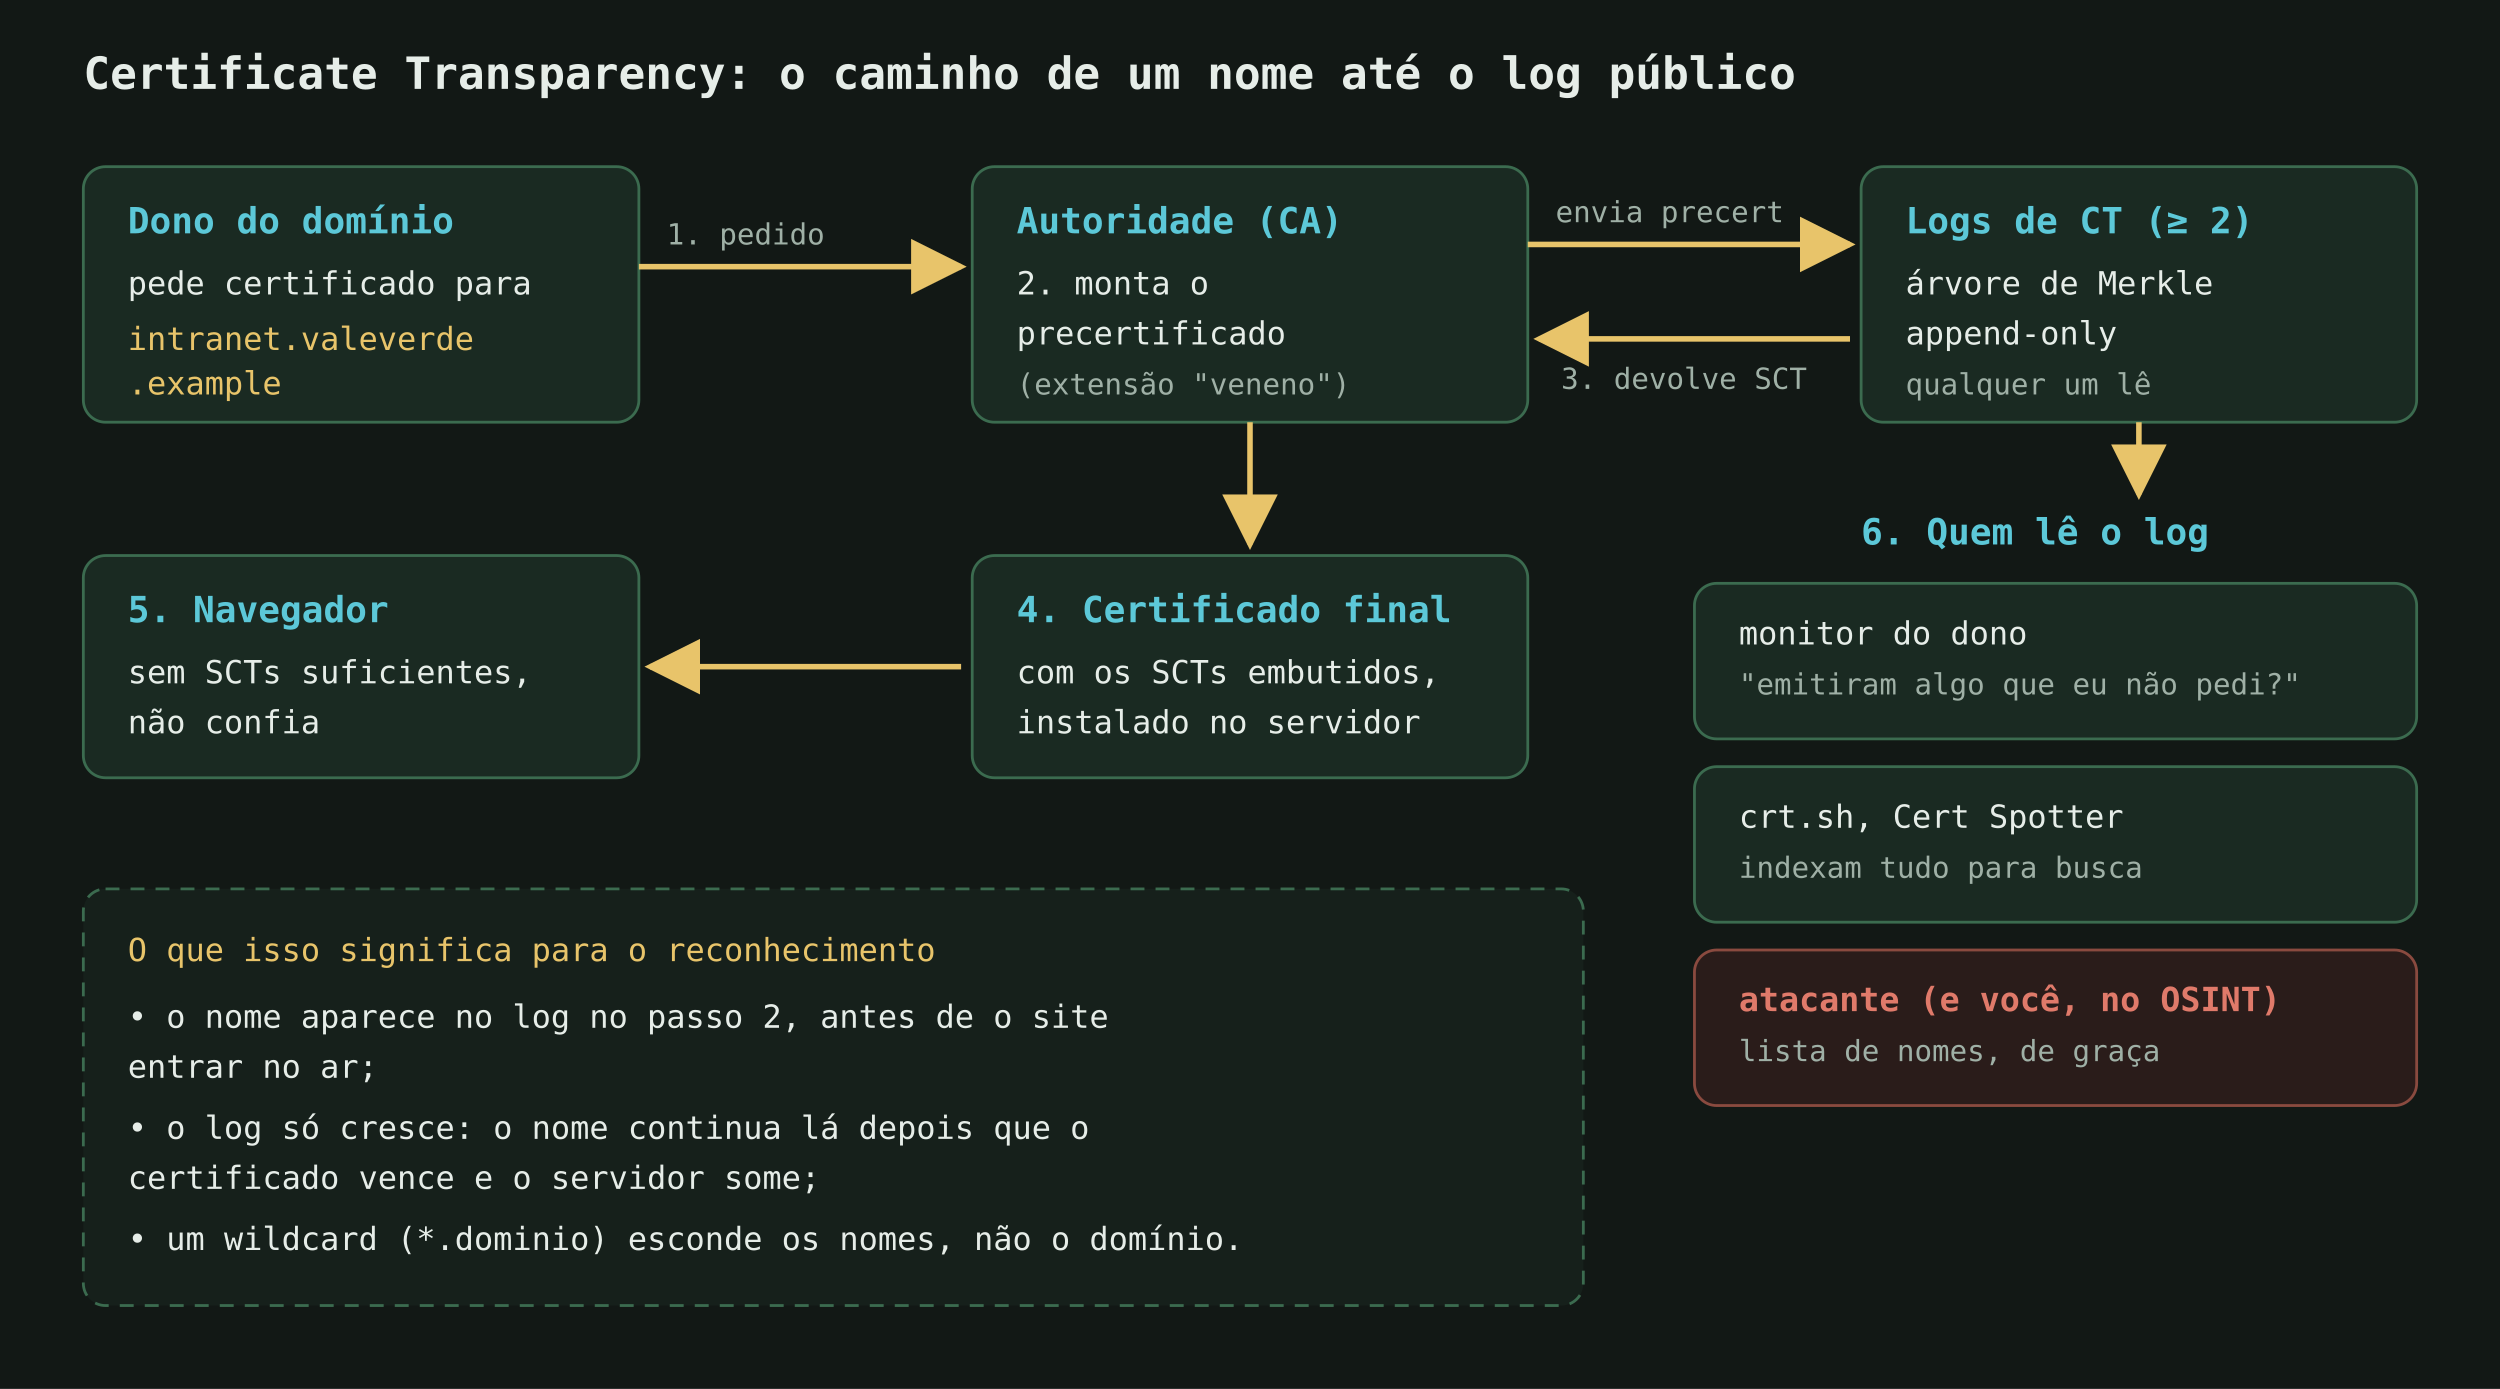
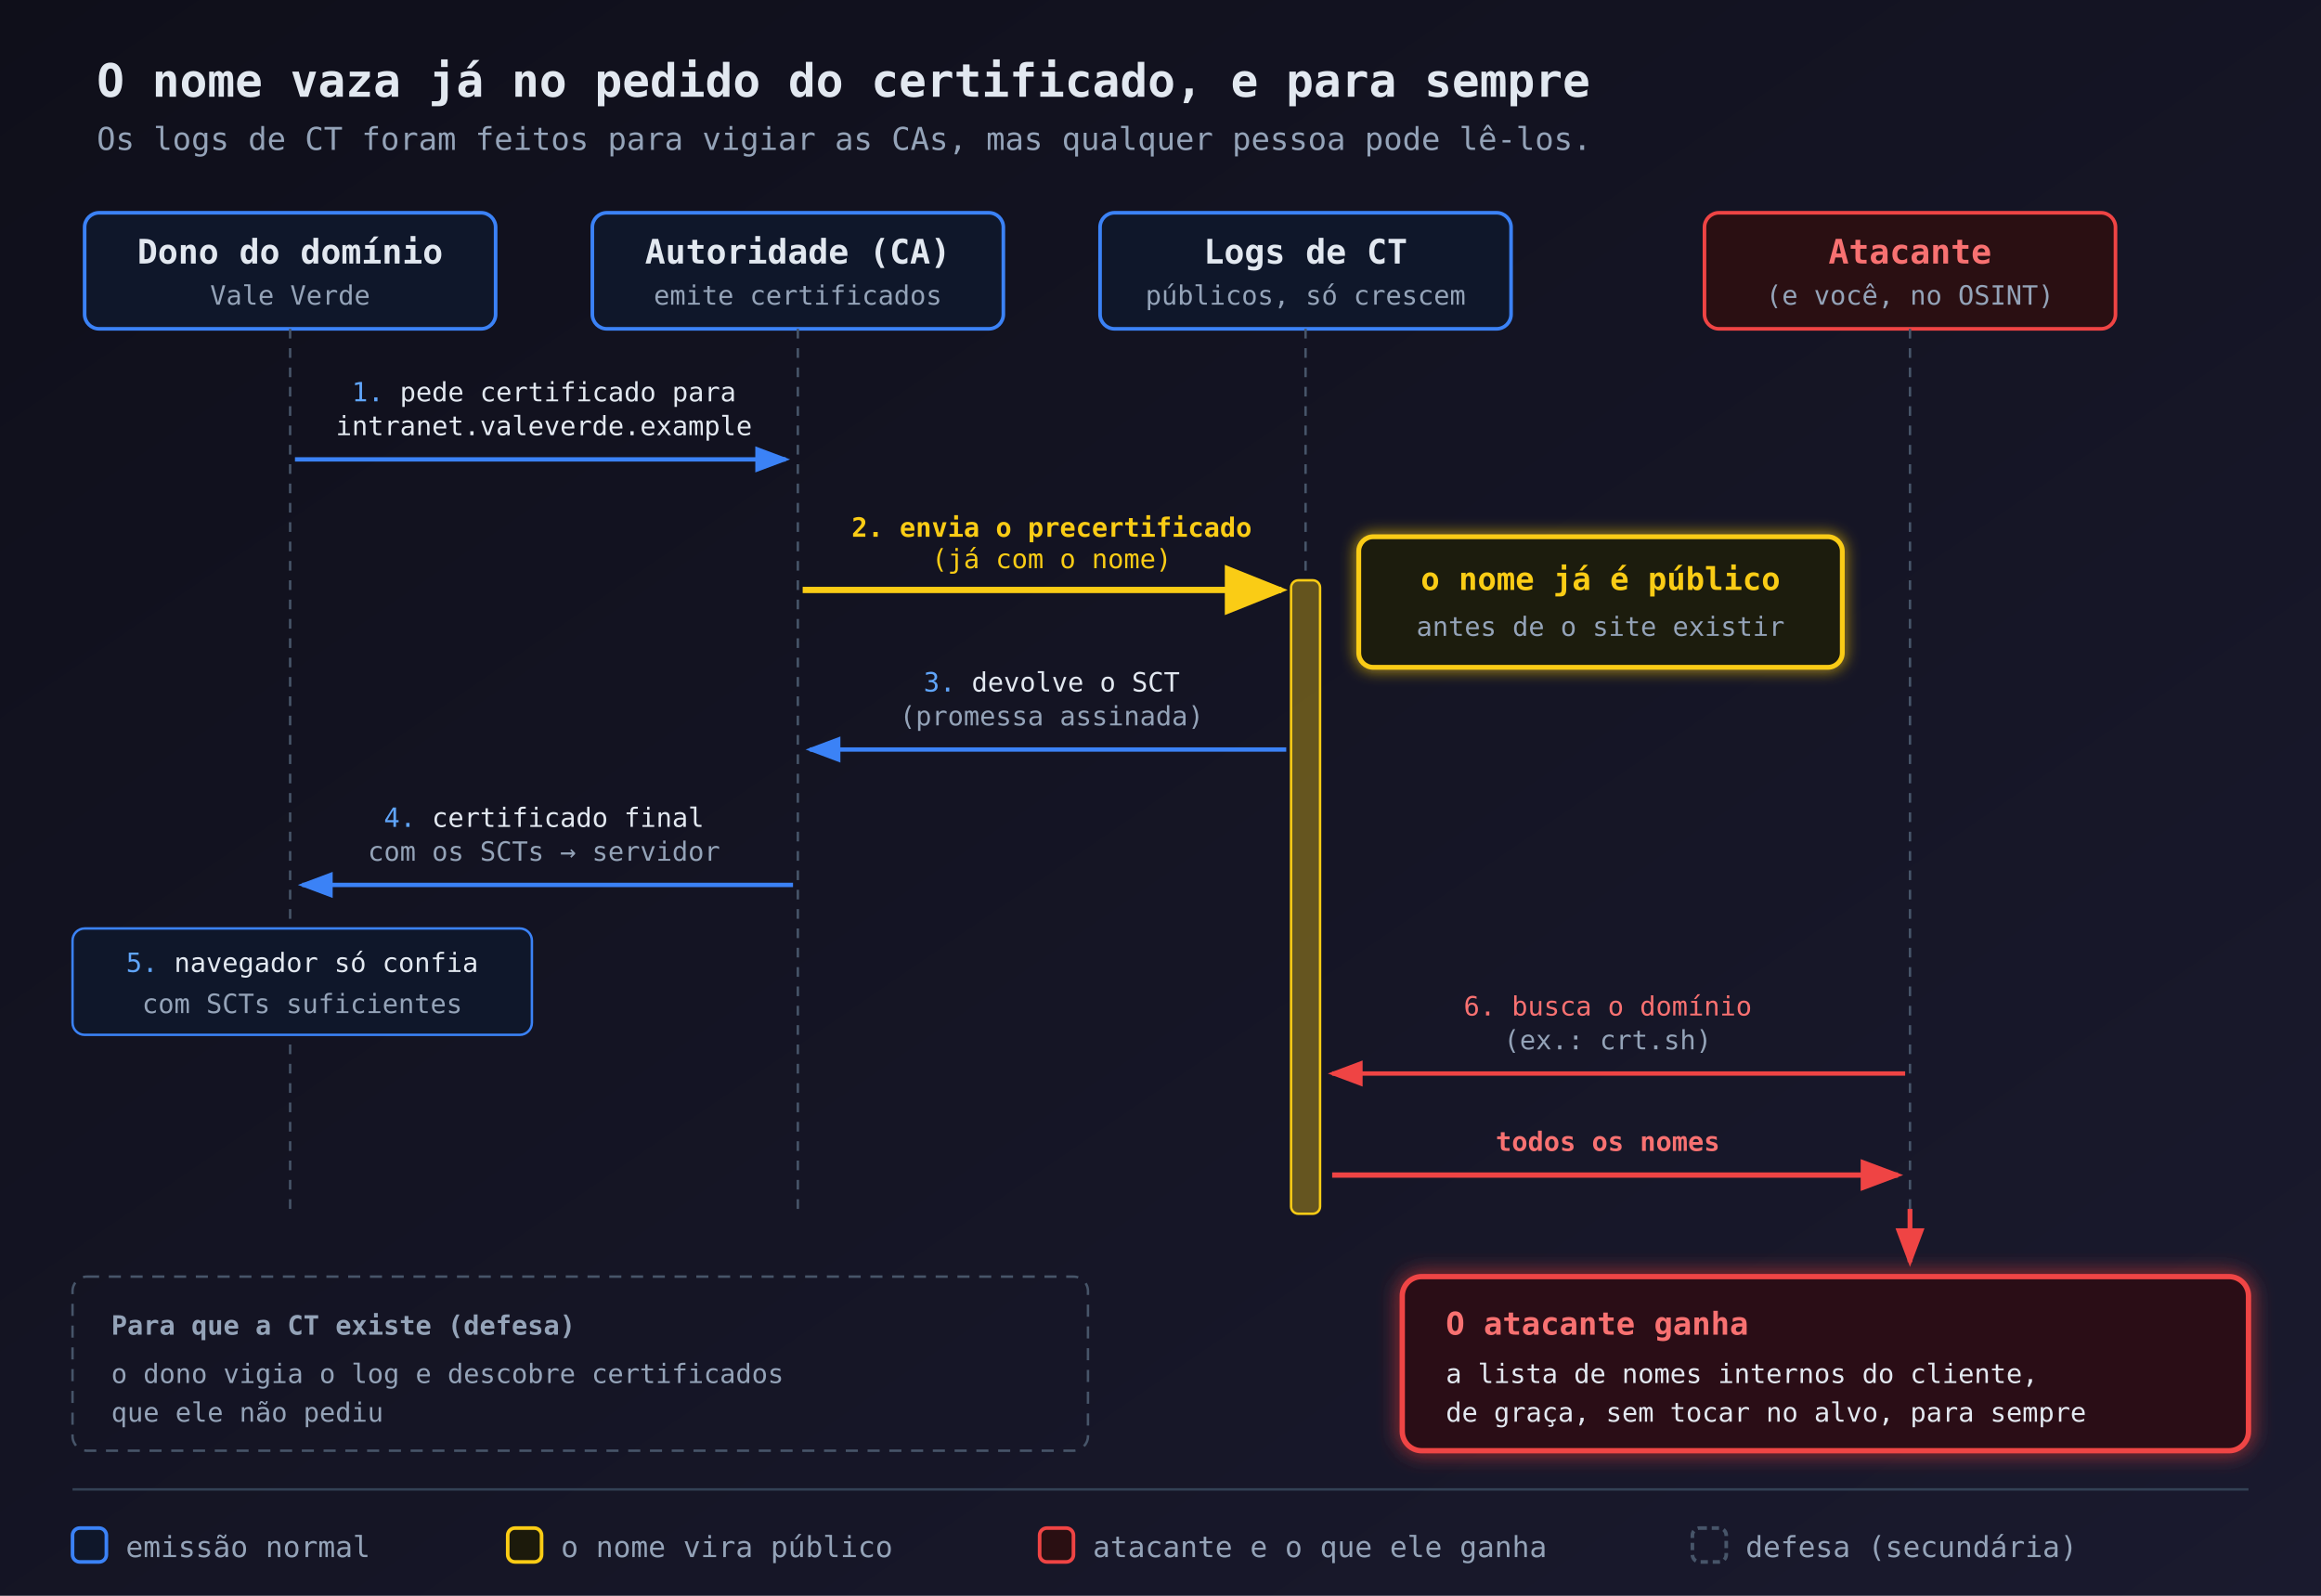
- <svg xmlns="http://www.w3.org/2000/svg" viewBox="0 0 900 500" role="img" aria-labelledby="t d">
+ <svg xmlns="http://www.w3.org/2000/svg" viewBox="0 0 960 660" width="960" height="660" role="img" aria-labelledby="t d">
  <style>
-     text { font-family: ui-monospace, "DejaVu Sans Mono", Menlo, Consolas, monospace; fill: #e6ede8; }
-     .t { font-size: 16px; font-weight: 700; }
-     .h { font-size: 13px; font-weight: 700; fill: #5cc8d8; }
-     .b { font-size: 11.5px; }
-     .s { font-size: 10.5px; fill: #9fb0a6; }
-     .y { font-size: 11.5px; fill: #e8c46a; }
-     .r { font-size: 12px; font-weight: 700; fill: #e07a6a; }
+     text { font-family: 'SF Mono', 'Fira Code', 'Cascadia Code', 'DejaVu Sans Mono', 'Courier New', monospace; fill: #e2e8f0; }
+     .title { font-size: 19px; font-weight: 700; }
+     .sub { font-size: 13px; fill: #94a3b8; }
+     .hd { font-size: 14px; font-weight: 700; }
+     .m { font-size: 11px; }
+     .s { font-size: 11px; fill: #94a3b8; }
+     .k { font-size: 13px; font-weight: 700; }
+     .blue { fill: #60a5fa; }
+     .gold { fill: #facc15; }
+     .red { fill: #f87171; }
+     .gray { fill: #94a3b8; }
+     .leg { font-size: 12px; fill: #94a3b8; }
+     .bold { font-weight: 700; }
  </style>
  <defs>
-     <marker id="ar" markerWidth="10" markerHeight="10" refX="9" refY="5" orient="auto">
-       <path d="M0,0 L10,5 L0,10 z" fill="#e8c46a" />
+     <linearGradient id="bg-grad" x1="0%" y1="0%" x2="100%" y2="100%">
+       <stop offset="0%" stop-color="#0f0f1a" />
+       <stop offset="100%" stop-color="#1a1a2e" />
+     </linearGradient>
+     <marker id="arrow-blue" markerWidth="8" markerHeight="6" refX="7" refY="3" orient="auto">
+       <polygon points="0 0, 8 3, 0 6" fill="#3b82f6" />
    </marker>
+     <marker id="arrow-gold" markerWidth="10" markerHeight="8" refX="9" refY="4" orient="auto">
+       <polygon points="0 0, 10 4, 0 8" fill="#facc15" />
+     </marker>
+     <marker id="arrow-red" markerWidth="8" markerHeight="6" refX="7" refY="3" orient="auto">
+       <polygon points="0 0, 8 3, 0 6" fill="#ef4444" />
+     </marker>
+     <filter id="glow-red" x="-10%" y="-20%" width="120%" height="140%">
+       <feGaussianBlur stdDeviation="4" result="blur" />
+       <feMerge>
+         <feMergeNode in="blur" />
+         <feMergeNode in="SourceGraphic" />
+       </feMerge>
+     </filter>
+     <filter id="glow-gold" x="-10%" y="-20%" width="120%" height="140%">
+       <feGaussianBlur stdDeviation="3" result="blur" />
+       <feMerge>
+         <feMergeNode in="blur" />
+         <feMergeNode in="SourceGraphic" />
+       </feMerge>
+     </filter>
  </defs>
-   <rect width="900" height="500" fill="#121815" />
-   <text class="t" x="30" y="32">Certificate Transparency: o caminho de um nome até o log público</text>
-   <rect x="30" y="60" width="200" height="92" rx="8" fill="#1a2a22" stroke="#3b6b4f" />
-   <text class="h" x="46" y="84">Dono do domínio</text>
-   <text class="b" x="46" y="106">pede certificado para</text>
-   <text class="y" x="46" y="126">intranet.valeverde</text>
-   <text class="y" x="46" y="142">.example</text>
-   <rect x="350" y="60" width="200" height="92" rx="8" fill="#1a2a22" stroke="#3b6b4f" />
-   <text class="h" x="366" y="84">Autoridade (CA)</text>
-   <text class="b" x="366" y="106">2. monta o</text>
-   <text class="b" x="366" y="124">precertificado</text>
-   <text class="s" x="366" y="142">(extensão "veneno")</text>
-   <rect x="670" y="60" width="200" height="92" rx="8" fill="#1a2a22" stroke="#3b6b4f" />
-   <text class="h" x="686" y="84">Logs de CT (≥ 2)</text>
-   <text class="b" x="686" y="106">árvore de Merkle</text>
-   <text class="b" x="686" y="124">append-only</text>
-   <text class="s" x="686" y="142">qualquer um lê</text>
-   <line x1="230" y1="96" x2="346" y2="96" stroke="#e8c46a" stroke-width="2" marker-end="url(#ar)" />
-   <text class="s" x="240" y="88">1. pedido</text>
-   <line x1="550" y1="88" x2="666" y2="88" stroke="#e8c46a" stroke-width="2" marker-end="url(#ar)" />
-   <text class="s" x="560" y="80">envia precert</text>
-   <line x1="666" y1="122" x2="554" y2="122" stroke="#e8c46a" stroke-width="2" marker-end="url(#ar)" />
-   <text class="s" x="562" y="140">3. devolve SCT</text>
-   <rect x="350" y="200" width="200" height="80" rx="8" fill="#1a2a22" stroke="#3b6b4f" />
-   <text class="h" x="366" y="224">4. Certificado final</text>
-   <text class="b" x="366" y="246">com os SCTs embutidos,</text>
-   <text class="b" x="366" y="264">instalado no servidor</text>
-   <line x1="450" y1="152" x2="450" y2="196" stroke="#e8c46a" stroke-width="2" marker-end="url(#ar)" />
-   <rect x="30" y="200" width="200" height="80" rx="8" fill="#1a2a22" stroke="#3b6b4f" />
-   <text class="h" x="46" y="224">5. Navegador</text>
-   <text class="b" x="46" y="246">sem SCTs suficientes,</text>
-   <text class="b" x="46" y="264">não confia</text>
-   <line x1="346" y1="240" x2="234" y2="240" stroke="#e8c46a" stroke-width="2" marker-end="url(#ar)" />
-   <text class="h" x="670" y="196">6. Quem lê o log</text>
-   <line x1="770" y1="152" x2="770" y2="178" stroke="#e8c46a" stroke-width="2" marker-end="url(#ar)" />
-   <rect x="610" y="210" width="260" height="56" rx="8" fill="#1a2a22" stroke="#3b6b4f" />
-   <text class="b" x="626" y="232">monitor do dono</text>
-   <text class="s" x="626" y="250">"emitiram algo que eu não pedi?"</text>
-   <rect x="610" y="276" width="260" height="56" rx="8" fill="#1a2a22" stroke="#3b6b4f" />
-   <text class="b" x="626" y="298">crt.sh, Cert Spotter</text>
-   <text class="s" x="626" y="316">indexam tudo para busca</text>
-   <rect x="610" y="342" width="260" height="56" rx="8" fill="#2a1c1a" stroke="#8a4a3f" />
-   <text class="r" x="626" y="364">atacante (e você, no OSINT)</text>
-   <text class="s" x="626" y="382">lista de nomes, de graça</text>
-   <rect x="30" y="320" width="540" height="150" rx="8" fill="#16201b" stroke="#3b6b4f" stroke-dasharray="5 4" />
-   <text class="y" x="46" y="346">O que isso significa para o reconhecimento</text>
-   <text class="b" x="46" y="370">• o nome aparece no log no passo 2, antes de o site</text>
-   <text class="b" x="46" y="388">  entrar no ar;</text>
-   <text class="b" x="46" y="410">• o log só cresce: o nome continua lá depois que o</text>
-   <text class="b" x="46" y="428">  certificado vence e o servidor some;</text>
-   <text class="b" x="46" y="450">• um wildcard (*.dominio) esconde os nomes, não o domínio.</text>
+   <rect width="960" height="660" fill="url(#bg-grad)" />
+   <text class="title" x="40" y="40">O nome vaza já no pedido do certificado, e para sempre</text>
+   <text class="sub" x="40" y="62">Os logs de CT foram feitos para vigiar as CAs, mas qualquer pessoa pode lê-los.</text>
+   <rect x="35" y="88" width="170" height="48" rx="6" fill="#0f172a" stroke="#3b82f6" stroke-width="1.5" />
+   <text class="hd" x="120" y="109" text-anchor="middle">Dono do domínio</text>
+   <text class="s" x="120" y="126" text-anchor="middle">Vale Verde</text>
+   <rect x="245" y="88" width="170" height="48" rx="6" fill="#0f172a" stroke="#3b82f6" stroke-width="1.5" />
+   <text class="hd" x="330" y="109" text-anchor="middle">Autoridade (CA)</text>
+   <text class="s" x="330" y="126" text-anchor="middle">emite certificados</text>
+   <rect x="455" y="88" width="170" height="48" rx="6" fill="#0f172a" stroke="#3b82f6" stroke-width="1.5" />
+   <text class="hd" x="540" y="109" text-anchor="middle">Logs de CT</text>
+   <text class="s" x="540" y="126" text-anchor="middle">públicos, só crescem</text>
+   <rect x="705" y="88" width="170" height="48" rx="6" fill="#2a0f12" stroke="#ef4444" stroke-width="1.5" />
+   <text class="hd red" x="790" y="109" text-anchor="middle">Atacante</text>
+   <text class="s" x="790" y="126" text-anchor="middle">(e você, no OSINT)</text>
+   <g stroke="#475569" stroke-width="1" stroke-dasharray="4 4">
+     <line x1="120" y1="136" x2="120" y2="500" />
+     <line x1="330" y1="136" x2="330" y2="500" />
+     <line x1="540" y1="136" x2="540" y2="240" />
+     <line x1="790" y1="136" x2="790" y2="500" />
+   </g>
+   <rect x="534" y="240" width="12" height="262" rx="3" fill="#facc15" fill-opacity="0.35" stroke="#facc15" stroke-width="1" />
+   <text class="m" x="225" y="166" text-anchor="middle">
+     <tspan class="blue">1.</tspan> pede certificado para</text>
+   <text class="m" x="225" y="180" text-anchor="middle">intranet.valeverde.example</text>
+   <line x1="122" y1="190" x2="325" y2="190" stroke="#3b82f6" stroke-width="1.8" marker-end="url(#arrow-blue)" />
+   <text class="m bold gold" x="435" y="222" text-anchor="middle">2. envia o precertificado</text>
+   <text class="m gold" x="435" y="235" text-anchor="middle">(já com o nome)</text>
+   <line x1="332" y1="244" x2="530" y2="244" stroke="#facc15" stroke-width="2.6" marker-end="url(#arrow-gold)" />
+   <rect x="562" y="222" width="200" height="54" rx="6" fill="#1c1a0b" stroke="#facc15" stroke-width="2" filter="url(#glow-gold)" />
+   <text class="k gold" x="662" y="244" text-anchor="middle">o nome já é público</text>
+   <text class="s" x="662" y="263" text-anchor="middle">antes de o site existir</text>
+   <text class="m" x="435" y="286" text-anchor="middle">
+     <tspan class="blue">3.</tspan> devolve o SCT</text>
+   <text class="s" x="435" y="300" text-anchor="middle">(promessa assinada)</text>
+   <line x1="532" y1="310" x2="335" y2="310" stroke="#3b82f6" stroke-width="1.8" marker-end="url(#arrow-blue)" />
+   <text class="m" x="225" y="342" text-anchor="middle">
+     <tspan class="blue">4.</tspan> certificado final</text>
+   <text class="s" x="225" y="356" text-anchor="middle">com os SCTs → servidor</text>
+   <line x1="328" y1="366" x2="125" y2="366" stroke="#3b82f6" stroke-width="1.8" marker-end="url(#arrow-blue)" />
+   <rect x="30" y="384" width="190" height="44" rx="5" fill="#0f172a" stroke="#3b82f6" stroke-width="1" />
+   <text class="m" x="125" y="402" text-anchor="middle">
+     <tspan class="blue">5.</tspan> navegador só confia</text>
+   <text class="s" x="125" y="419" text-anchor="middle">com SCTs suficientes</text>
+   <text class="m red" x="665" y="420" text-anchor="middle">6. busca o domínio</text>
+   <text class="s" x="665" y="434" text-anchor="middle">(ex.: crt.sh)</text>
+   <line x1="788" y1="444" x2="551" y2="444" stroke="#ef4444" stroke-width="1.8" marker-end="url(#arrow-red)" />
+   <text class="m bold red" x="665" y="476" text-anchor="middle">todos os nomes</text>
+   <line x1="551" y1="486" x2="785" y2="486" stroke="#ef4444" stroke-width="2.2" marker-end="url(#arrow-red)" />
+   <line x1="790" y1="500" x2="790" y2="522" stroke="#ef4444" stroke-width="2" marker-end="url(#arrow-red)" />
+   <rect x="580" y="528" width="350" height="72" rx="8" fill="#2a0f12" stroke="#ef4444" stroke-width="2.2" filter="url(#glow-red)" />
+   <text class="k red" x="598" y="552">O atacante ganha</text>
+   <text class="m" x="598" y="572">a lista de nomes internos do cliente,</text>
+   <text class="m" x="598" y="588">de graça, sem tocar no alvo, para sempre</text>
+   <rect x="30" y="528" width="420" height="72" rx="6" fill="none" stroke="#475569" stroke-width="1" stroke-dasharray="5 4" />
+   <text class="m bold gray" x="46" y="552">Para que a CT existe (defesa)</text>
+   <text class="s" x="46" y="572">o dono vigia o log e descobre certificados</text>
+   <text class="s" x="46" y="588">que ele não pediu</text>
+   <line x1="30" y1="616" x2="930" y2="616" stroke="#334155" stroke-width="1" />
+   <rect x="30" y="632" width="14" height="14" rx="3" fill="#0f172a" stroke="#3b82f6" stroke-width="1.5" />
+   <text class="leg" x="52" y="644">emissão normal</text>
+   <rect x="210" y="632" width="14" height="14" rx="3" fill="#1c1a0b" stroke="#facc15" stroke-width="1.5" />
+   <text class="leg" x="232" y="644">o nome vira público</text>
+   <rect x="430" y="632" width="14" height="14" rx="3" fill="#2a0f12" stroke="#ef4444" stroke-width="1.5" />
+   <text class="leg" x="452" y="644">atacante e o que ele ganha</text>
+   <rect x="700" y="632" width="14" height="14" rx="3" fill="none" stroke="#475569" stroke-width="1.5" stroke-dasharray="3 2" />
+   <text class="leg" x="722" y="644">defesa (secundária)</text>
</svg>
